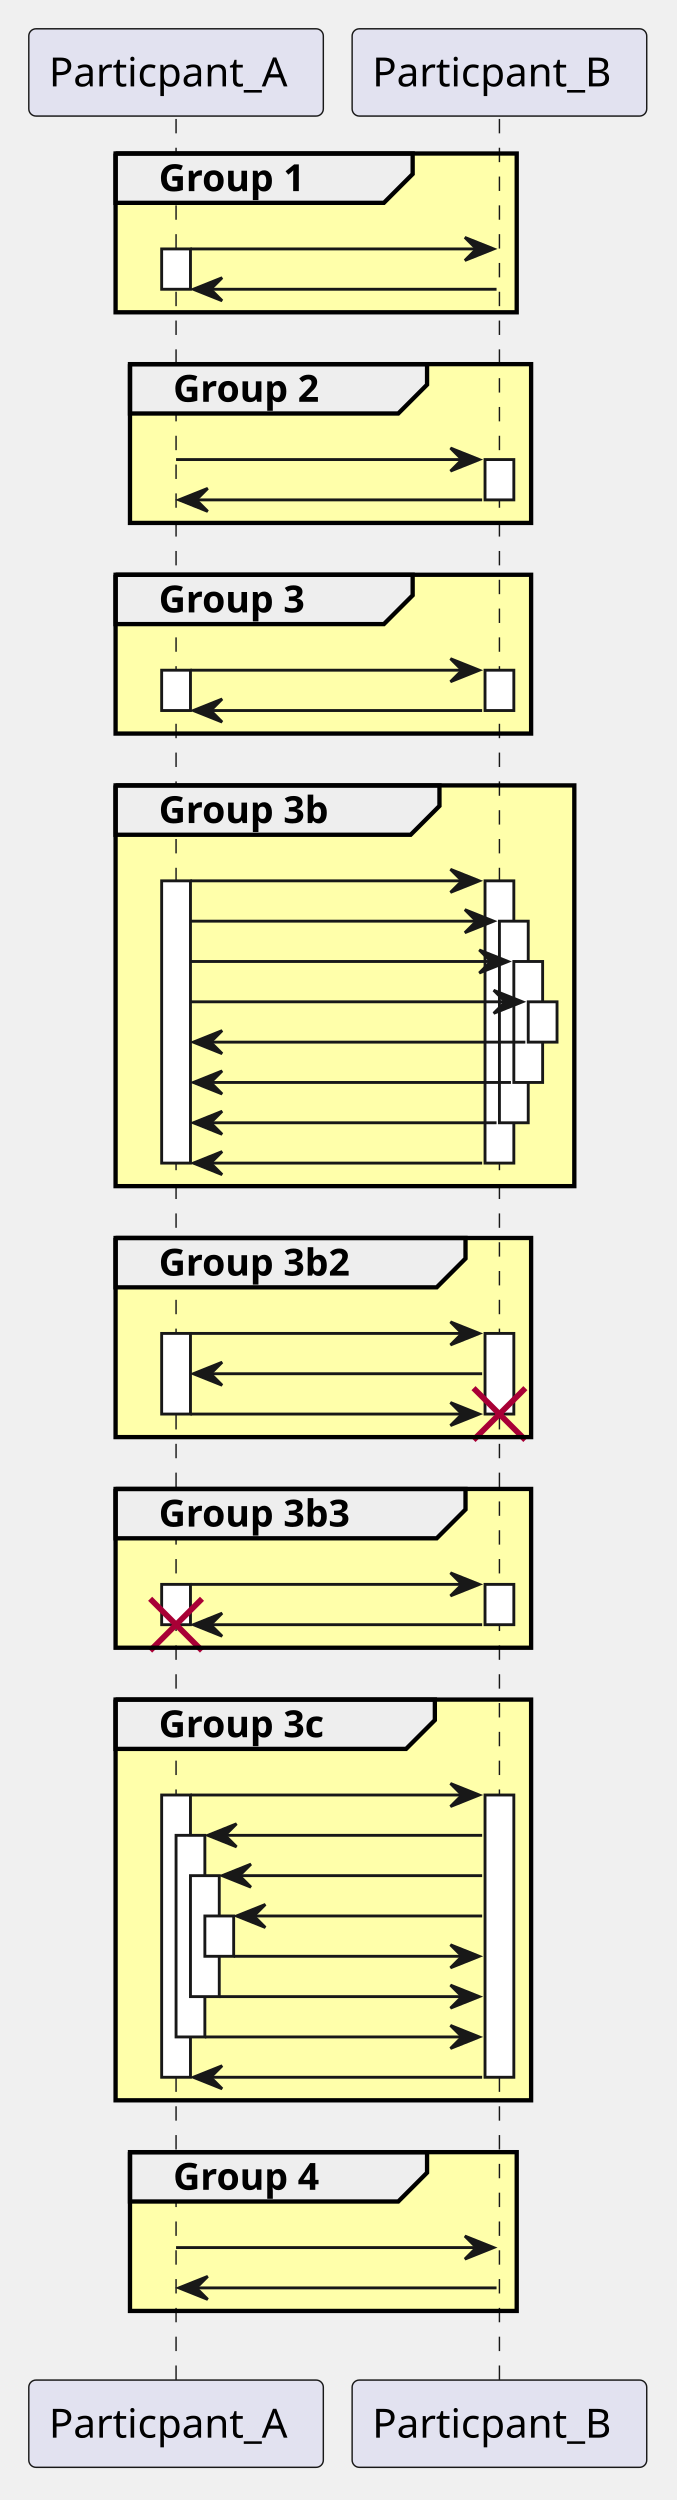
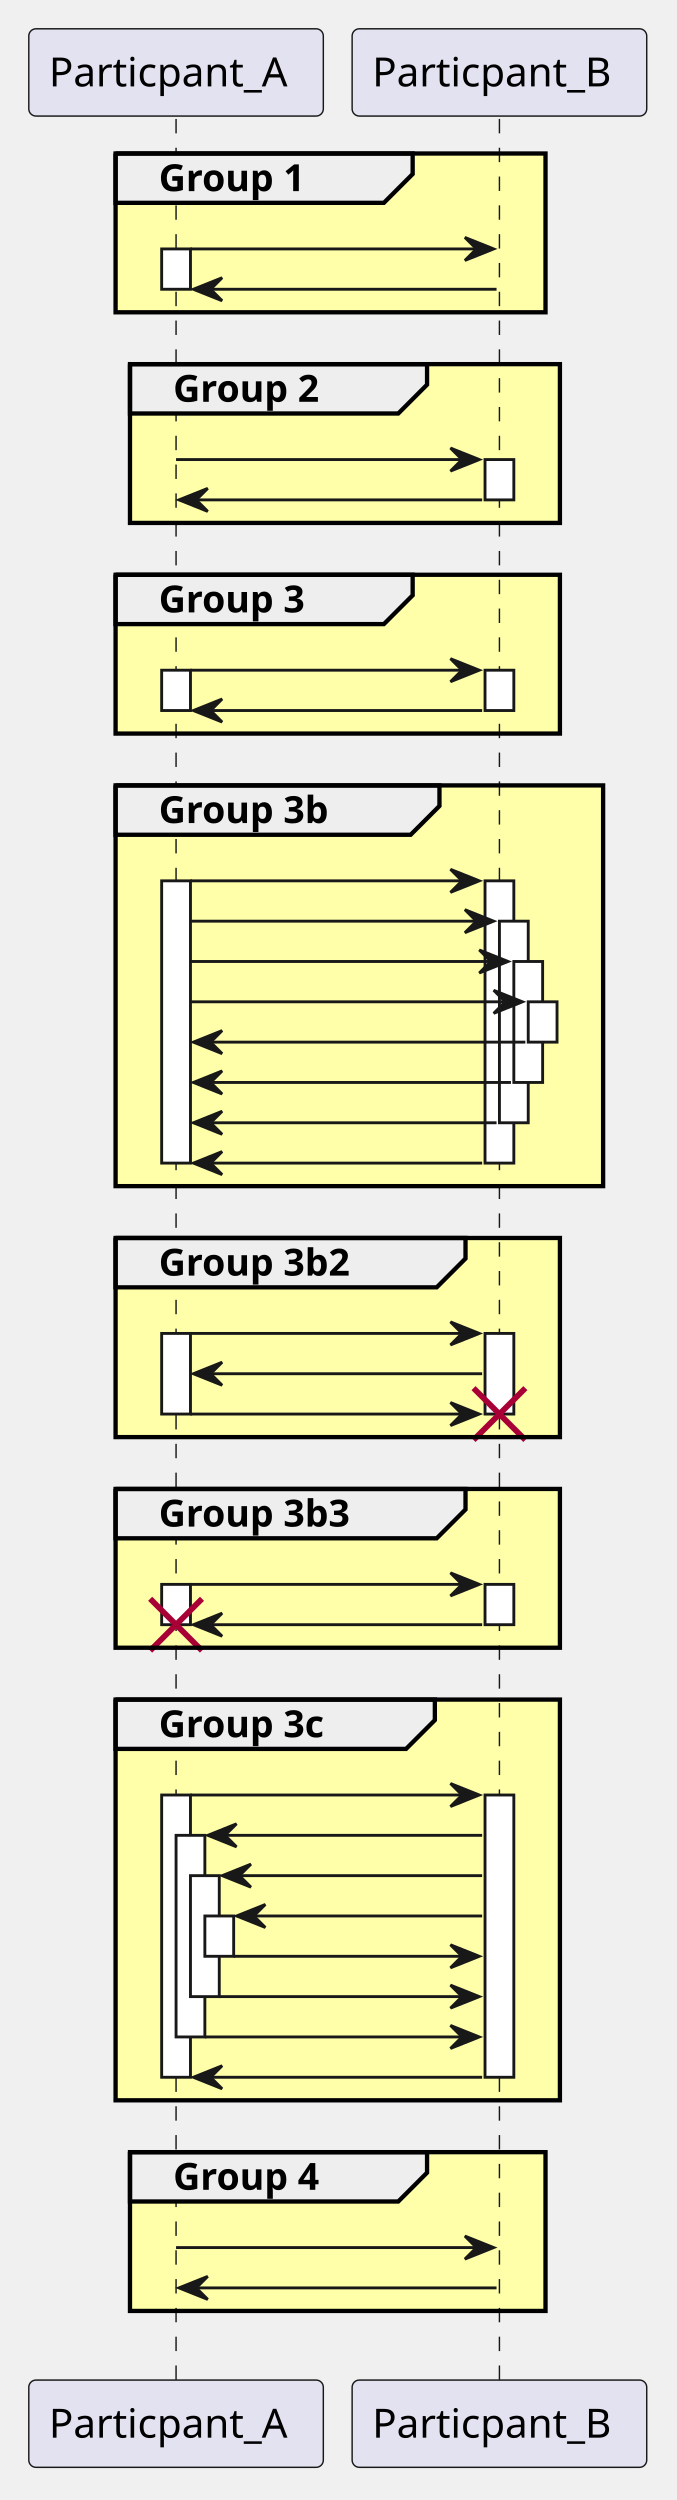
<svg xmlns="http://www.w3.org/2000/svg" contentStyleType="text/css" data-diagram-type="SEQUENCE" height="868px" preserveAspectRatio="none" style="width:235px;height:868px;background:#FFFFFF;" version="1.1" viewBox="0 0 235 868" width="235px" zoomAndPan="magnify">
  <defs />
  <g>
-     <rect fill="#FFFFAA" height="55.133" style="stroke:#FFFFAA;stroke-width:1;" width="139.273" x="40.129" y="53.297" />
-     <rect fill="#FFFFAA" height="55.133" style="stroke:#FFFFAA;stroke-width:1;" width="139.273" x="45.129" y="126.43" />
-     <rect fill="#FFFFAA" height="55.133" style="stroke:#FFFFAA;stroke-width:1;" width="144.273" x="40.129" y="199.562" />
-     <rect fill="#FFFFAA" height="139.133" style="stroke:#FFFFAA;stroke-width:1;" width="159.273" x="40.129" y="272.695" />
-     <rect fill="#FFFFAA" height="69.133" style="stroke:#FFFFAA;stroke-width:1;" width="144.273" x="40.129" y="429.828" />
-     <rect fill="#FFFFAA" height="55.133" style="stroke:#FFFFAA;stroke-width:1;" width="144.273" x="40.129" y="516.961" />
-     <rect fill="#FFFFAA" height="139.133" style="stroke:#FFFFAA;stroke-width:1;" width="144.273" x="40.129" y="590.094" />
-     <rect fill="#FFFFAA" height="55.133" style="stroke:#FFFFAA;stroke-width:1;" width="134.273" x="45.129" y="747.227" />
+     <rect fill="#FFFFAA" height="55.133" style="stroke:#FFFFAA;stroke-width:1;" width="149.273" x="40.129" y="53.297" />
+     <rect fill="#FFFFAA" height="55.133" style="stroke:#FFFFAA;stroke-width:1;" width="149.273" x="45.129" y="126.43" />
+     <rect fill="#FFFFAA" height="55.133" style="stroke:#FFFFAA;stroke-width:1;" width="154.273" x="40.129" y="199.562" />
+     <rect fill="#FFFFAA" height="139.133" style="stroke:#FFFFAA;stroke-width:1;" width="169.273" x="40.129" y="272.695" />
+     <rect fill="#FFFFAA" height="69.133" style="stroke:#FFFFAA;stroke-width:1;" width="154.273" x="40.129" y="429.828" />
+     <rect fill="#FFFFAA" height="55.133" style="stroke:#FFFFAA;stroke-width:1;" width="154.273" x="40.129" y="516.961" />
+     <rect fill="#FFFFAA" height="139.133" style="stroke:#FFFFAA;stroke-width:1;" width="154.273" x="40.129" y="590.094" />
+     <rect fill="#FFFFAA" height="55.133" style="stroke:#FFFFAA;stroke-width:1;" width="144.273" x="45.129" y="747.227" />
    <g>
      <rect fill="#000000" fill-opacity="0" height="785.062" width="8" x="57.629" y="41.297" />
      <line style="stroke:#181818;stroke-width:0.5;stroke-dasharray:5,5;" x1="61.129" x2="61.129" y1="41.297" y2="826.359" />
    </g>
    <g>
      <rect fill="#FFFFFF" height="14" style="stroke:#181818;stroke-width:1;" width="10" x="56.129" y="86.43" />
    </g>
    <g>
      <rect fill="#FFFFFF" height="14" style="stroke:#181818;stroke-width:1;" width="10" x="56.129" y="232.695" />
    </g>
    <g>
      <rect fill="#FFFFFF" height="98" style="stroke:#181818;stroke-width:1;" width="10" x="56.129" y="305.828" />
    </g>
    <g>
      <rect fill="#FFFFFF" height="28" style="stroke:#181818;stroke-width:1;" width="10" x="56.129" y="462.961" />
    </g>
    <g>
      <rect fill="#FFFFFF" height="14" style="stroke:#181818;stroke-width:1;" width="10" x="56.129" y="550.094" />
    </g>
    <line style="stroke:#A80036;stroke-width:2;" x1="52.129" x2="70.129" y1="555.094" y2="573.094" />
    <line style="stroke:#A80036;stroke-width:2;" x1="52.129" x2="70.129" y1="573.094" y2="555.094" />
    <g>
      <rect fill="#FFFFFF" height="98" style="stroke:#181818;stroke-width:1;" width="10" x="56.129" y="623.227" />
    </g>
    <g>
      <rect fill="#FFFFFF" height="70" style="stroke:#181818;stroke-width:1;" width="10" x="61.129" y="637.227" />
    </g>
    <g>
      <rect fill="#FFFFFF" height="42" style="stroke:#181818;stroke-width:1;" width="10" x="66.129" y="651.227" />
    </g>
    <g>
      <rect fill="#FFFFFF" height="14" style="stroke:#181818;stroke-width:1;" width="10" x="71.129" y="665.227" />
    </g>
    <g>
      <rect fill="#000000" fill-opacity="0" height="785.062" width="8" x="169.902" y="41.297" />
      <line style="stroke:#181818;stroke-width:0.5;stroke-dasharray:5,5;" x1="173.402" x2="173.402" y1="41.297" y2="826.359" />
    </g>
    <g>
      <rect fill="#FFFFFF" height="14" style="stroke:#181818;stroke-width:1;" width="10" x="168.402" y="159.562" />
    </g>
    <g>
      <rect fill="#FFFFFF" height="14" style="stroke:#181818;stroke-width:1;" width="10" x="168.402" y="232.695" />
    </g>
    <g>
      <rect fill="#FFFFFF" height="98" style="stroke:#181818;stroke-width:1;" width="10" x="168.402" y="305.828" />
    </g>
    <g>
      <rect fill="#FFFFFF" height="28" style="stroke:#181818;stroke-width:1;" width="10" x="168.402" y="462.961" />
    </g>
    <line style="stroke:#A80036;stroke-width:2;" x1="164.402" x2="182.402" y1="481.961" y2="499.961" />
    <line style="stroke:#A80036;stroke-width:2;" x1="164.402" x2="182.402" y1="499.961" y2="481.961" />
    <g>
      <rect fill="#FFFFFF" height="14" style="stroke:#181818;stroke-width:1;" width="10" x="168.402" y="550.094" />
    </g>
    <g>
      <rect fill="#FFFFFF" height="98" style="stroke:#181818;stroke-width:1;" width="10" x="168.402" y="623.227" />
    </g>
    <g>
      <rect fill="#FFFFFF" height="70" style="stroke:#181818;stroke-width:1;" width="10" x="173.402" y="319.828" />
    </g>
    <g>
      <rect fill="#FFFFFF" height="42" style="stroke:#181818;stroke-width:1;" width="10" x="178.402" y="333.828" />
    </g>
    <g>
      <rect fill="#FFFFFF" height="14" style="stroke:#181818;stroke-width:1;" width="10" x="183.402" y="347.828" />
    </g>
    <rect fill="#E2E2F0" height="30.297" rx="2.5" ry="2.5" style="stroke:#181818;stroke-width:0.5;" width="102.259" x="10" y="10" />
    <text fill="#000000" font-family="sans-serif" font-size="14" lengthAdjust="spacing" textLength="88.259" x="17" y="29.995">Particpant_A</text>
    <rect fill="#E2E2F0" height="30.297" rx="2.5" ry="2.5" style="stroke:#181818;stroke-width:0.5;" width="102.286" x="122.259" y="10" />
    <text fill="#000000" font-family="sans-serif" font-size="14" lengthAdjust="spacing" textLength="88.286" x="129.259" y="29.995">Particpant_B</text>
    <rect fill="#E2E2F0" height="30.297" rx="2.5" ry="2.5" style="stroke:#181818;stroke-width:0.5;" width="102.259" x="10" y="826.359" />
    <text fill="#000000" font-family="sans-serif" font-size="14" lengthAdjust="spacing" textLength="88.259" x="17" y="846.355">Particpant_A</text>
    <rect fill="#E2E2F0" height="30.297" rx="2.5" ry="2.5" style="stroke:#181818;stroke-width:0.5;" width="102.286" x="122.259" y="826.359" />
    <text fill="#000000" font-family="sans-serif" font-size="14" lengthAdjust="spacing" textLength="88.286" x="129.259" y="846.355">Particpant_B</text>
    <path d="M40.129,53.297 L143.274,53.297 L143.274,60.43 L133.274,70.43 L40.129,70.43 L40.129,53.297" fill="#EEEEEE" style="stroke:#000000;stroke-width:1.5;" />
-     <rect fill="none" height="55.133" style="stroke:#000000;stroke-width:1.5;" width="139.273" x="40.129" y="53.297" />
+     <rect fill="none" height="55.133" style="stroke:#000000;stroke-width:1.5;" width="149.273" x="40.129" y="53.297" />
    <text fill="#000000" font-family="sans-serif" font-size="13" font-weight="700" lengthAdjust="spacing" textLength="58.145" x="55.129" y="66.364">Group 1</text>
    <polygon fill="#181818" points="161.402,82.43,171.402,86.43,161.402,90.43,165.402,86.43" style="stroke:#181818;stroke-width:1;" />
    <line style="stroke:#181818;stroke-width:1;" x1="66.129" x2="167.402" y1="86.43" y2="86.43" />
    <polygon fill="#181818" points="77.129,96.43,67.129,100.43,77.129,104.43,73.129,100.43" style="stroke:#181818;stroke-width:1;" />
    <line style="stroke:#181818;stroke-width:1;" x1="71.129" x2="172.402" y1="100.43" y2="100.43" />
    <path d="M45.129,126.43 L148.274,126.43 L148.274,133.562 L138.274,143.562 L45.129,143.562 L45.129,126.43" fill="#EEEEEE" style="stroke:#000000;stroke-width:1.5;" />
-     <rect fill="none" height="55.133" style="stroke:#000000;stroke-width:1.5;" width="139.273" x="45.129" y="126.43" />
+     <rect fill="none" height="55.133" style="stroke:#000000;stroke-width:1.5;" width="149.273" x="45.129" y="126.43" />
    <text fill="#000000" font-family="sans-serif" font-size="13" font-weight="700" lengthAdjust="spacing" textLength="58.145" x="60.129" y="139.497">Group 2</text>
    <polygon fill="#181818" points="156.402,155.562,166.402,159.562,156.402,163.562,160.402,159.562" style="stroke:#181818;stroke-width:1;" />
    <line style="stroke:#181818;stroke-width:1;" x1="61.129" x2="162.402" y1="159.562" y2="159.562" />
    <polygon fill="#181818" points="72.129,169.562,62.129,173.562,72.129,177.562,68.129,173.562" style="stroke:#181818;stroke-width:1;" />
    <line style="stroke:#181818;stroke-width:1;" x1="66.129" x2="167.402" y1="173.562" y2="173.562" />
    <path d="M40.129,199.562 L143.274,199.562 L143.274,206.695 L133.274,216.695 L40.129,216.695 L40.129,199.562" fill="#EEEEEE" style="stroke:#000000;stroke-width:1.5;" />
-     <rect fill="none" height="55.133" style="stroke:#000000;stroke-width:1.5;" width="144.273" x="40.129" y="199.562" />
+     <rect fill="none" height="55.133" style="stroke:#000000;stroke-width:1.5;" width="154.273" x="40.129" y="199.562" />
    <text fill="#000000" font-family="sans-serif" font-size="13" font-weight="700" lengthAdjust="spacing" textLength="58.145" x="55.129" y="212.629">Group 3</text>
    <polygon fill="#181818" points="156.402,228.695,166.402,232.695,156.402,236.695,160.402,232.695" style="stroke:#181818;stroke-width:1;" />
    <line style="stroke:#181818;stroke-width:1;" x1="66.129" x2="162.402" y1="232.695" y2="232.695" />
    <polygon fill="#181818" points="77.129,242.695,67.129,246.695,77.129,250.695,73.129,246.695" style="stroke:#181818;stroke-width:1;" />
    <line style="stroke:#181818;stroke-width:1;" x1="71.129" x2="167.402" y1="246.695" y2="246.695" />
    <path d="M40.129,272.695 L152.58,272.695 L152.58,279.828 L142.58,289.828 L40.129,289.828 L40.129,272.695" fill="#EEEEEE" style="stroke:#000000;stroke-width:1.5;" />
-     <rect fill="none" height="139.133" style="stroke:#000000;stroke-width:1.5;" width="159.273" x="40.129" y="272.695" />
+     <rect fill="none" height="139.133" style="stroke:#000000;stroke-width:1.5;" width="169.273" x="40.129" y="272.695" />
    <text fill="#000000" font-family="sans-serif" font-size="13" font-weight="700" lengthAdjust="spacing" textLength="67.45" x="55.129" y="285.762">Group 3b</text>
    <polygon fill="#181818" points="156.402,301.828,166.402,305.828,156.402,309.828,160.402,305.828" style="stroke:#181818;stroke-width:1;" />
    <line style="stroke:#181818;stroke-width:1;" x1="66.129" x2="162.402" y1="305.828" y2="305.828" />
    <polygon fill="#181818" points="161.402,315.828,171.402,319.828,161.402,323.828,165.402,319.828" style="stroke:#181818;stroke-width:1;" />
    <line style="stroke:#181818;stroke-width:1;" x1="66.129" x2="167.402" y1="319.828" y2="319.828" />
    <polygon fill="#181818" points="166.402,329.828,176.402,333.828,166.402,337.828,170.402,333.828" style="stroke:#181818;stroke-width:1;" />
    <line style="stroke:#181818;stroke-width:1;" x1="66.129" x2="172.402" y1="333.828" y2="333.828" />
    <polygon fill="#181818" points="171.402,343.828,181.402,347.828,171.402,351.828,175.402,347.828" style="stroke:#181818;stroke-width:1;" />
    <line style="stroke:#181818;stroke-width:1;" x1="66.129" x2="177.402" y1="347.828" y2="347.828" />
    <polygon fill="#181818" points="77.129,357.828,67.129,361.828,77.129,365.828,73.129,361.828" style="stroke:#181818;stroke-width:1;" />
    <line style="stroke:#181818;stroke-width:1;" x1="71.129" x2="182.402" y1="361.828" y2="361.828" />
    <polygon fill="#181818" points="77.129,371.828,67.129,375.828,77.129,379.828,73.129,375.828" style="stroke:#181818;stroke-width:1;" />
    <line style="stroke:#181818;stroke-width:1;" x1="71.129" x2="177.402" y1="375.828" y2="375.828" />
    <polygon fill="#181818" points="77.129,385.828,67.129,389.828,77.129,393.828,73.129,389.828" style="stroke:#181818;stroke-width:1;" />
    <line style="stroke:#181818;stroke-width:1;" x1="71.129" x2="172.402" y1="389.828" y2="389.828" />
    <polygon fill="#181818" points="77.129,399.828,67.129,403.828,77.129,407.828,73.129,403.828" style="stroke:#181818;stroke-width:1;" />
    <line style="stroke:#181818;stroke-width:1;" x1="71.129" x2="167.402" y1="403.828" y2="403.828" />
    <path d="M40.129,429.828 L161.625,429.828 L161.625,436.961 L151.625,446.961 L40.129,446.961 L40.129,429.828" fill="#EEEEEE" style="stroke:#000000;stroke-width:1.5;" />
-     <rect fill="none" height="69.133" style="stroke:#000000;stroke-width:1.5;" width="144.273" x="40.129" y="429.828" />
+     <rect fill="none" height="69.133" style="stroke:#000000;stroke-width:1.5;" width="154.273" x="40.129" y="429.828" />
    <text fill="#000000" font-family="sans-serif" font-size="13" font-weight="700" lengthAdjust="spacing" textLength="76.496" x="55.129" y="442.895">Group 3b2</text>
    <polygon fill="#181818" points="156.402,458.961,166.402,462.961,156.402,466.961,160.402,462.961" style="stroke:#181818;stroke-width:1;" />
    <line style="stroke:#181818;stroke-width:1;" x1="66.129" x2="162.402" y1="462.961" y2="462.961" />
    <polygon fill="#181818" points="77.129,472.961,67.129,476.961,77.129,480.961,73.129,476.961" style="stroke:#181818;stroke-width:1;" />
    <line style="stroke:#181818;stroke-width:1;" x1="71.129" x2="167.402" y1="476.961" y2="476.961" />
    <polygon fill="#181818" points="156.402,486.961,166.402,490.961,156.402,494.961,160.402,490.961" style="stroke:#181818;stroke-width:1;" />
    <line style="stroke:#181818;stroke-width:1;" x1="66.129" x2="162.402" y1="490.961" y2="490.961" />
    <path d="M40.129,516.961 L161.625,516.961 L161.625,524.094 L151.625,534.094 L40.129,534.094 L40.129,516.961" fill="#EEEEEE" style="stroke:#000000;stroke-width:1.5;" />
-     <rect fill="none" height="55.133" style="stroke:#000000;stroke-width:1.5;" width="144.273" x="40.129" y="516.961" />
+     <rect fill="none" height="55.133" style="stroke:#000000;stroke-width:1.5;" width="154.273" x="40.129" y="516.961" />
    <text fill="#000000" font-family="sans-serif" font-size="13" font-weight="700" lengthAdjust="spacing" textLength="76.496" x="55.129" y="530.028">Group 3b3</text>
    <polygon fill="#181818" points="156.402,546.094,166.402,550.094,156.402,554.094,160.402,550.094" style="stroke:#181818;stroke-width:1;" />
    <line style="stroke:#181818;stroke-width:1;" x1="66.129" x2="162.402" y1="550.094" y2="550.094" />
    <polygon fill="#181818" points="77.129,560.094,67.129,564.094,77.129,568.094,73.129,564.094" style="stroke:#181818;stroke-width:1;" />
    <line style="stroke:#181818;stroke-width:1;" x1="71.129" x2="167.402" y1="564.094" y2="564.094" />
    <path d="M40.129,590.094 L150.98,590.094 L150.98,597.227 L140.98,607.227 L40.129,607.227 L40.129,590.094" fill="#EEEEEE" style="stroke:#000000;stroke-width:1.5;" />
-     <rect fill="none" height="139.133" style="stroke:#000000;stroke-width:1.5;" width="144.273" x="40.129" y="590.094" />
+     <rect fill="none" height="139.133" style="stroke:#000000;stroke-width:1.5;" width="154.273" x="40.129" y="590.094" />
    <text fill="#000000" font-family="sans-serif" font-size="13" font-weight="700" lengthAdjust="spacing" textLength="65.851" x="55.129" y="603.161">Group 3c</text>
    <polygon fill="#181818" points="156.402,619.227,166.402,623.227,156.402,627.227,160.402,623.227" style="stroke:#181818;stroke-width:1;" />
    <line style="stroke:#181818;stroke-width:1;" x1="66.129" x2="162.402" y1="623.227" y2="623.227" />
    <polygon fill="#181818" points="82.129,633.227,72.129,637.227,82.129,641.227,78.129,637.227" style="stroke:#181818;stroke-width:1;" />
    <line style="stroke:#181818;stroke-width:1;" x1="76.129" x2="167.402" y1="637.227" y2="637.227" />
    <polygon fill="#181818" points="87.129,647.227,77.129,651.227,87.129,655.227,83.129,651.227" style="stroke:#181818;stroke-width:1;" />
    <line style="stroke:#181818;stroke-width:1;" x1="81.129" x2="167.402" y1="651.227" y2="651.227" />
    <polygon fill="#181818" points="92.129,661.227,82.129,665.227,92.129,669.227,88.129,665.227" style="stroke:#181818;stroke-width:1;" />
    <line style="stroke:#181818;stroke-width:1;" x1="86.129" x2="167.402" y1="665.227" y2="665.227" />
    <polygon fill="#181818" points="156.402,675.227,166.402,679.227,156.402,683.227,160.402,679.227" style="stroke:#181818;stroke-width:1;" />
    <line style="stroke:#181818;stroke-width:1;" x1="81.129" x2="162.402" y1="679.227" y2="679.227" />
    <polygon fill="#181818" points="156.402,689.227,166.402,693.227,156.402,697.227,160.402,693.227" style="stroke:#181818;stroke-width:1;" />
    <line style="stroke:#181818;stroke-width:1;" x1="76.129" x2="162.402" y1="693.227" y2="693.227" />
    <polygon fill="#181818" points="156.402,703.227,166.402,707.227,156.402,711.227,160.402,707.227" style="stroke:#181818;stroke-width:1;" />
    <line style="stroke:#181818;stroke-width:1;" x1="71.129" x2="162.402" y1="707.227" y2="707.227" />
    <polygon fill="#181818" points="77.129,717.227,67.129,721.227,77.129,725.227,73.129,721.227" style="stroke:#181818;stroke-width:1;" />
    <line style="stroke:#181818;stroke-width:1;" x1="71.129" x2="167.402" y1="721.227" y2="721.227" />
    <path d="M45.129,747.227 L148.274,747.227 L148.274,754.359 L138.274,764.359 L45.129,764.359 L45.129,747.227" fill="#EEEEEE" style="stroke:#000000;stroke-width:1.5;" />
-     <rect fill="none" height="55.133" style="stroke:#000000;stroke-width:1.5;" width="134.273" x="45.129" y="747.227" />
+     <rect fill="none" height="55.133" style="stroke:#000000;stroke-width:1.5;" width="144.273" x="45.129" y="747.227" />
    <text fill="#000000" font-family="sans-serif" font-size="13" font-weight="700" lengthAdjust="spacing" textLength="58.145" x="60.129" y="760.293">Group 4</text>
    <polygon fill="#181818" points="161.402,776.359,171.402,780.359,161.402,784.359,165.402,780.359" style="stroke:#181818;stroke-width:1;" />
    <line style="stroke:#181818;stroke-width:1;" x1="61.129" x2="167.402" y1="780.359" y2="780.359" />
    <polygon fill="#181818" points="72.129,790.359,62.129,794.359,72.129,798.359,68.129,794.359" style="stroke:#181818;stroke-width:1;" />
    <line style="stroke:#181818;stroke-width:1;" x1="66.129" x2="172.402" y1="794.359" y2="794.359" />
  </g>
</svg>
